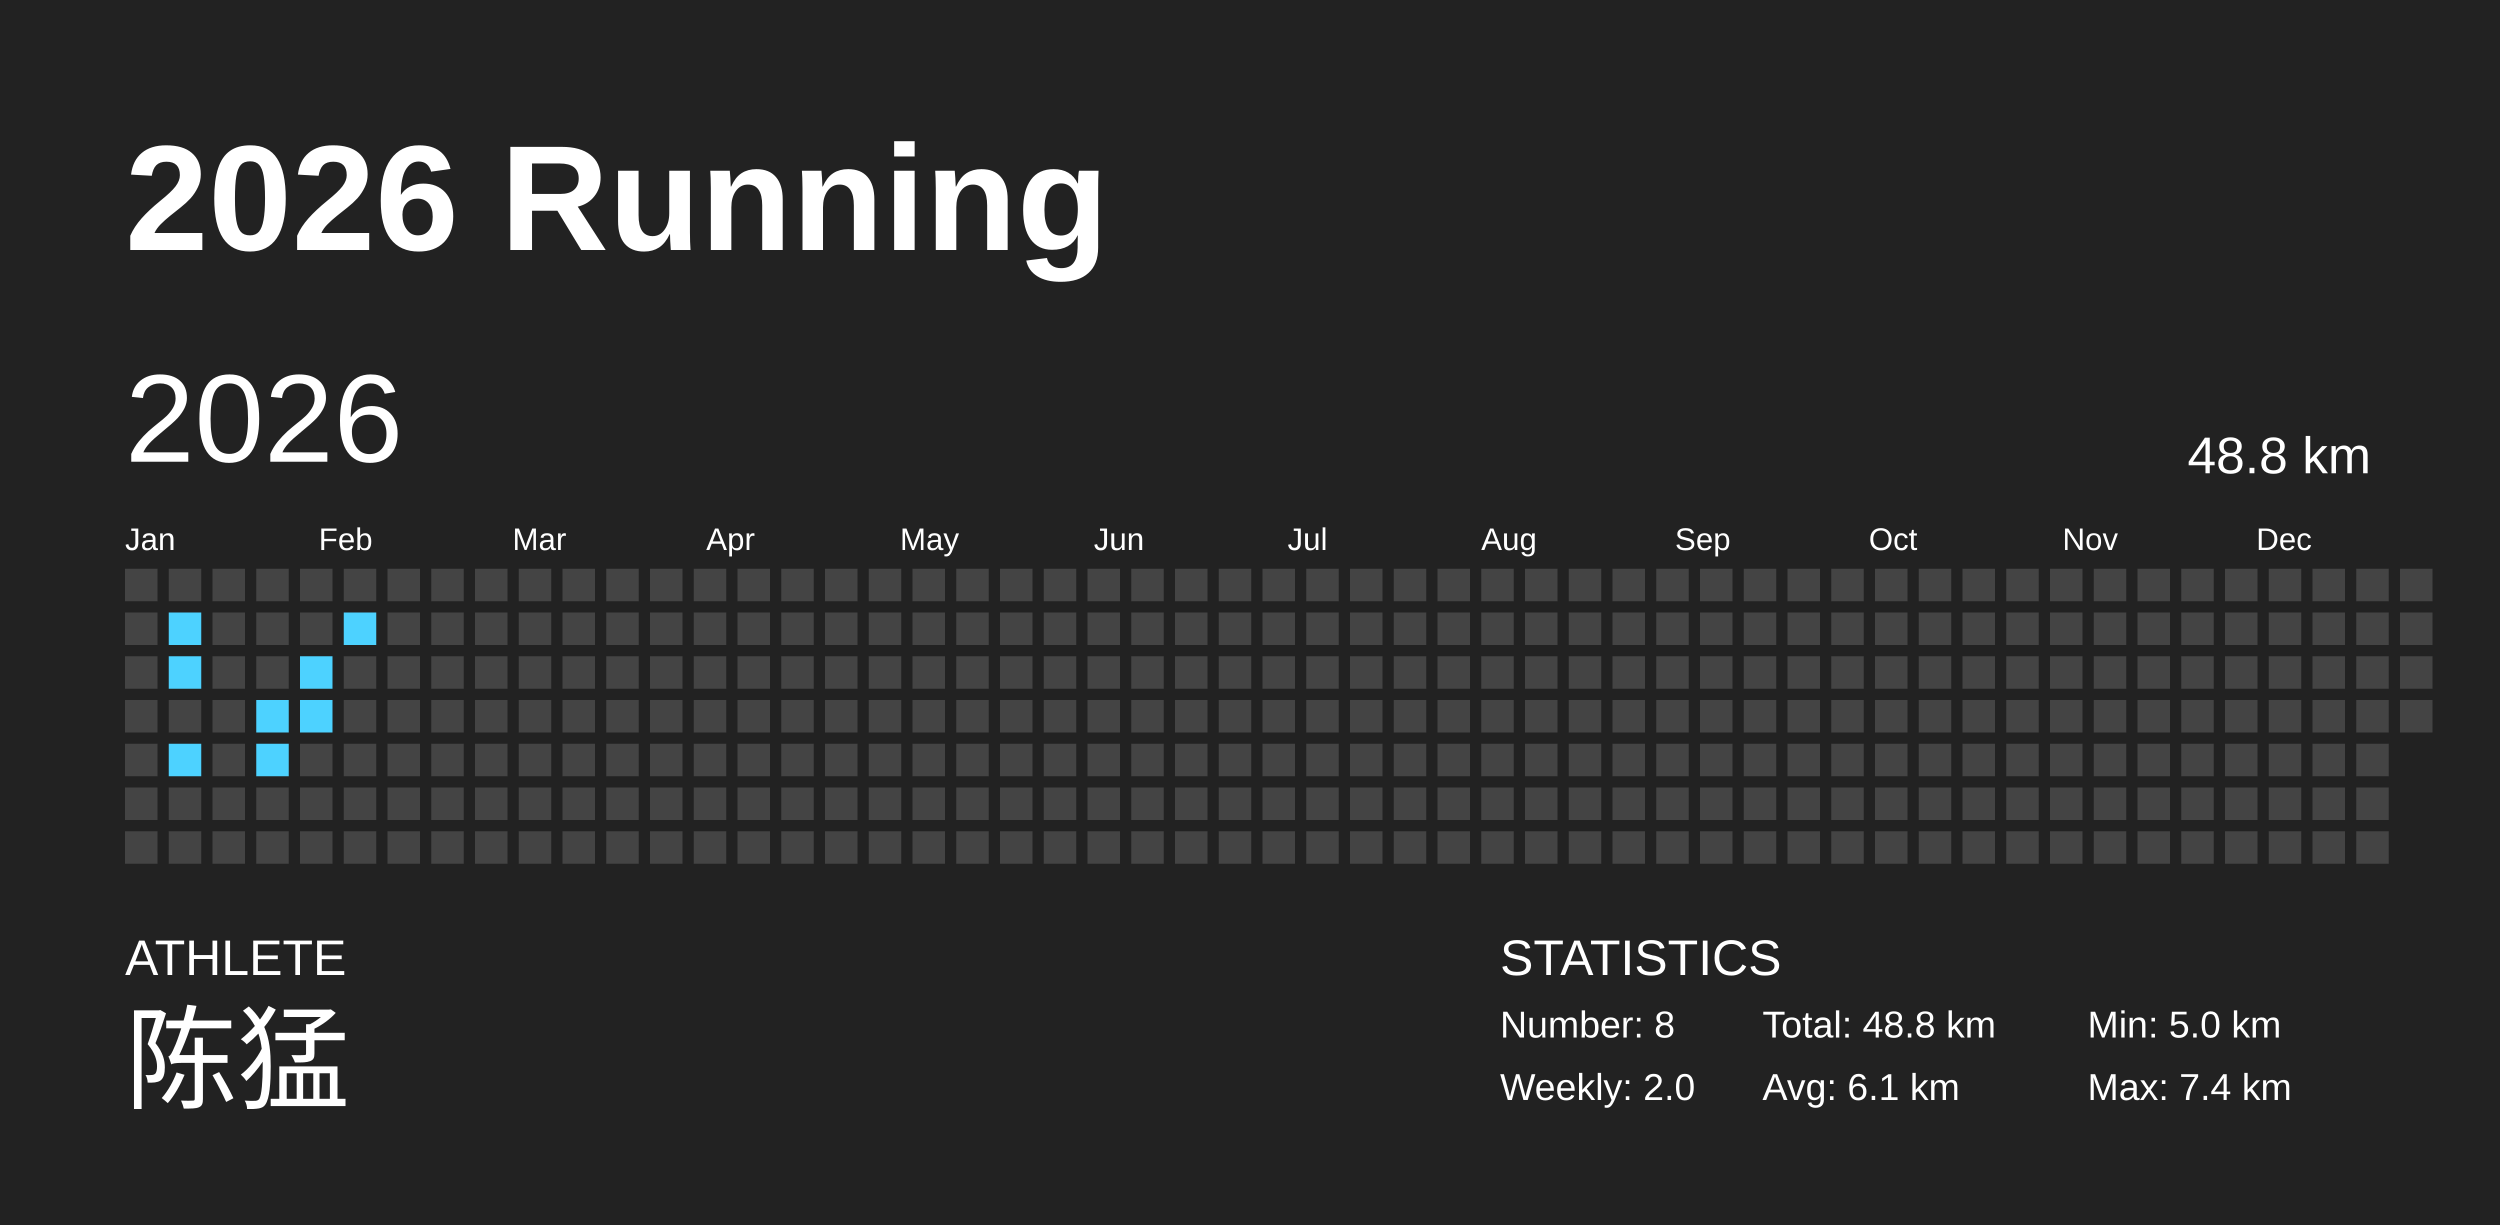
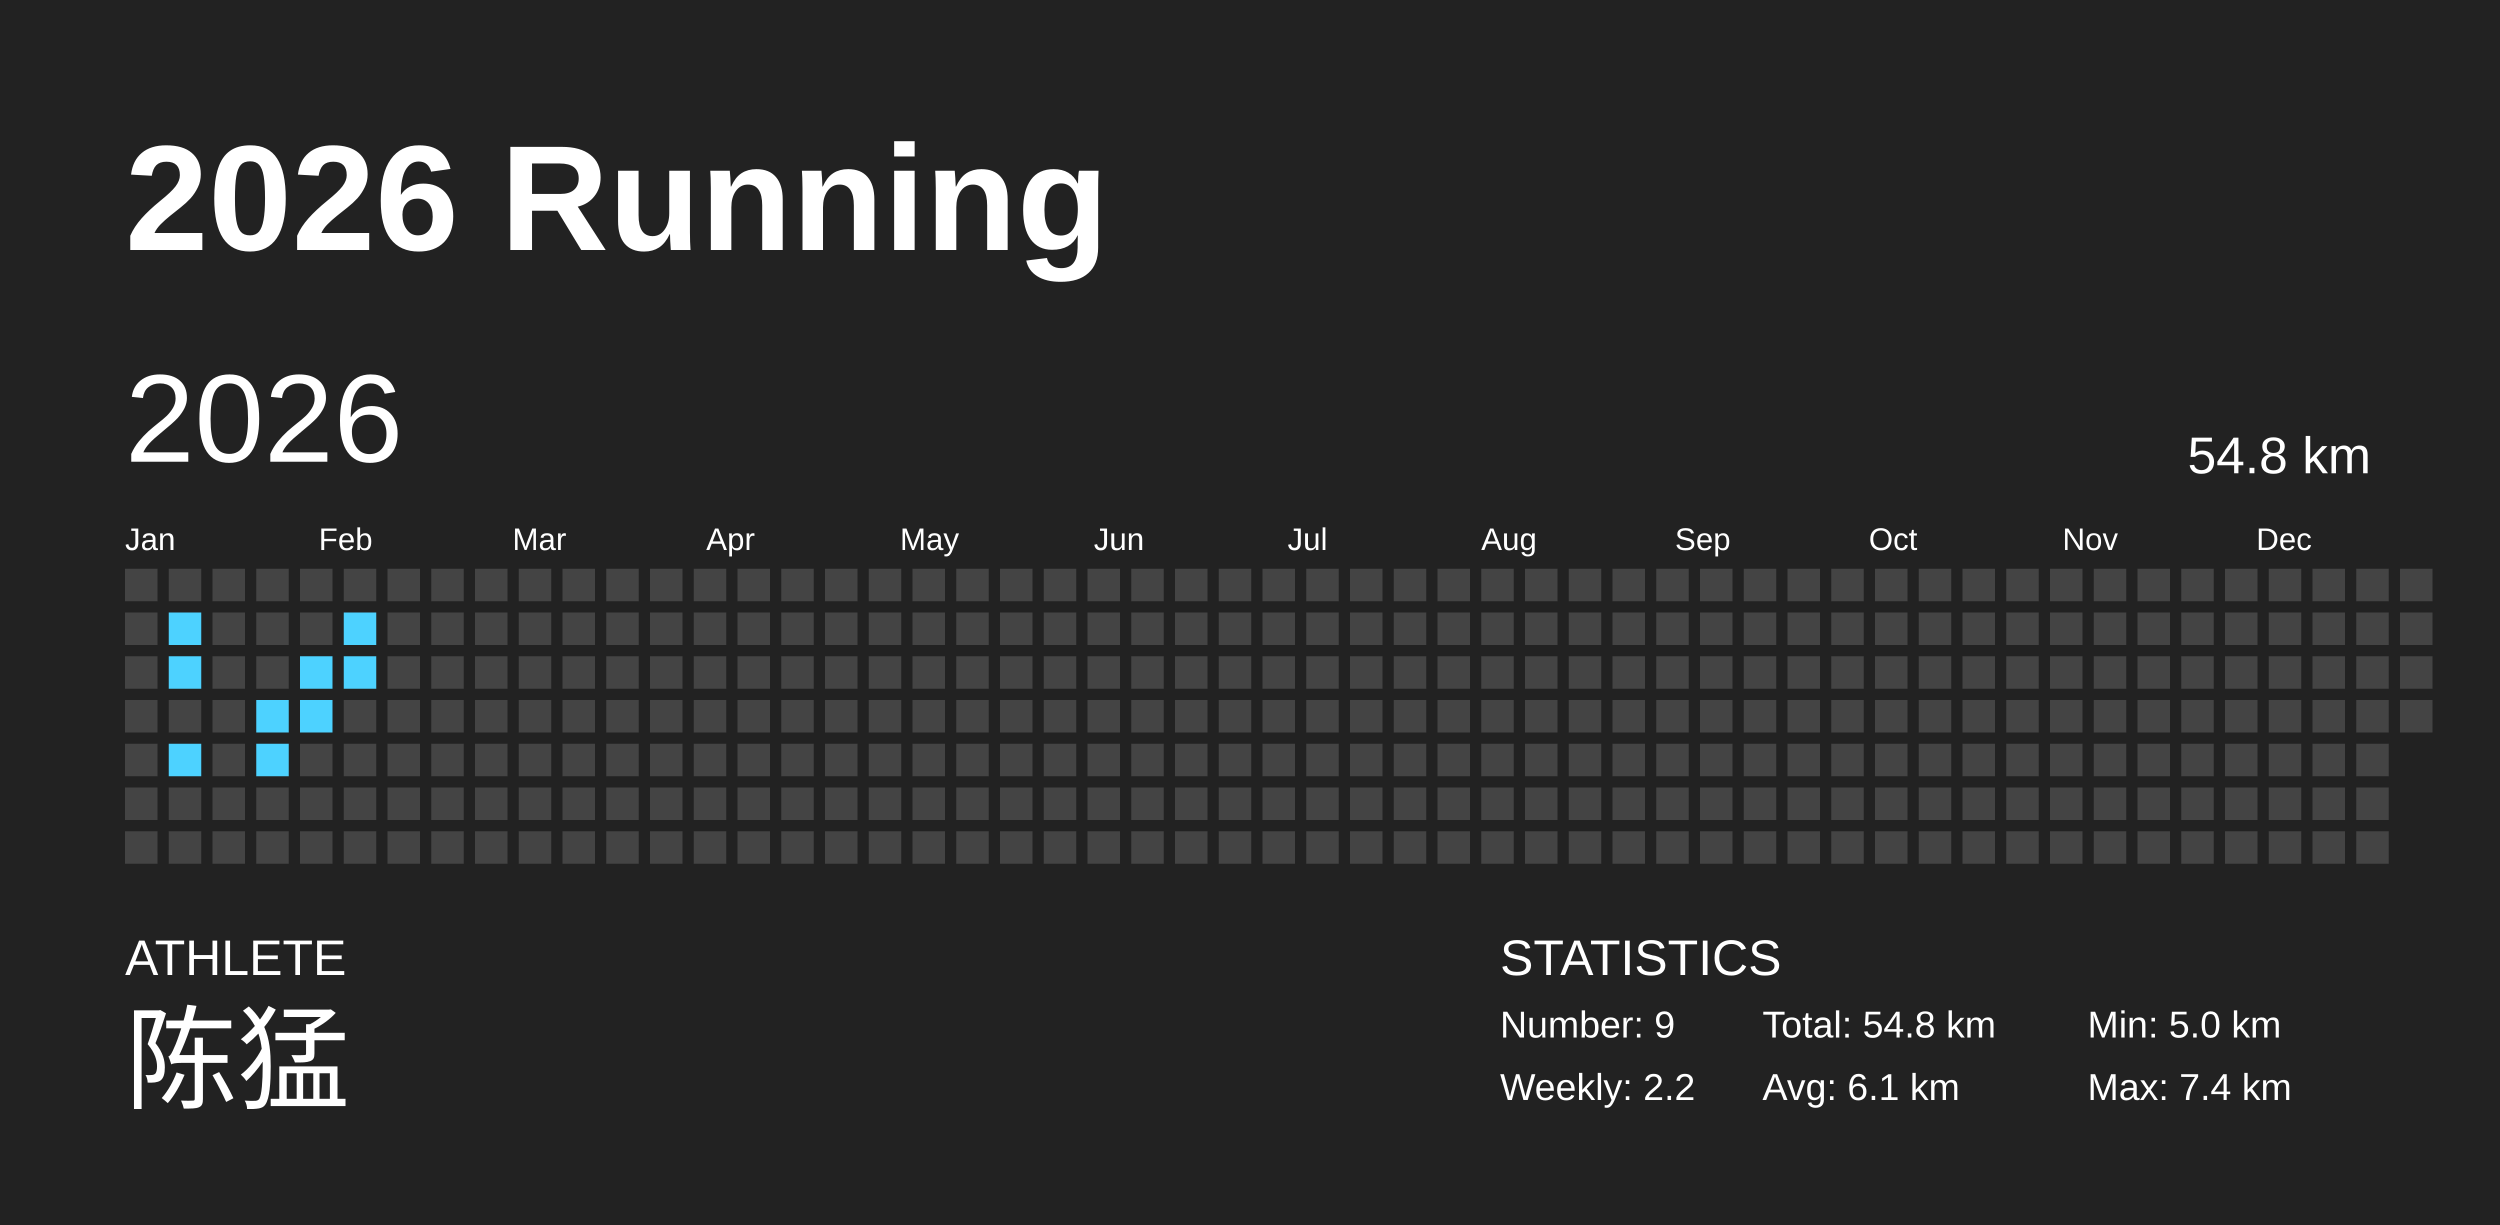
<svg xmlns="http://www.w3.org/2000/svg" baseProfile="full" height="98mm" version="1.1" viewBox="0,0,200,98" width="200mm">
  <defs />
  <rect fill="#222222" height="98" width="200" x="0" y="0" />
  <text fill="#FFFFFF" style="font-size:12px; font-family:Arial; font-weight:bold;" x="10" y="20">2026 Running</text>
  <text fill="#FFFFFF" style="font-size:4px; font-family:Arial" x="10" y="78">ATHLETE</text>
  <text fill="#FFFFFF" style="font-size:9px; font-family:Arial" x="10" y="88">陈猛</text>
  <text fill="#FFFFFF" style="font-size:4px; font-family:Arial" x="120" y="78">STATISTICS</text>
-   <text fill="#FFFFFF" style="font-size:3px; font-family:Arial" x="120" y="83">Number: 8</text>
-   <text fill="#FFFFFF" style="font-size:3px; font-family:Arial" x="120" y="88">Weekly: 2.0</text>
-   <text fill="#FFFFFF" style="font-size:3px; font-family:Arial" x="141" y="83">Total: 48.8 km</text>
+   <text fill="#FFFFFF" style="font-size:3px; font-family:Arial" x="120" y="83">Number: 9</text>
+   <text fill="#FFFFFF" style="font-size:3px; font-family:Arial" x="120" y="88">Weekly: 2.2</text>
+   <text fill="#FFFFFF" style="font-size:3px; font-family:Arial" x="141" y="83">Total: 54.8 km</text>
  <text fill="#FFFFFF" style="font-size:3px; font-family:Arial" x="141" y="88">Avg: 6.1 km</text>
  <text fill="#FFFFFF" style="font-size:3px; font-family:Arial" x="167" y="83">Min: 5.0 km</text>
  <text fill="#FFFFFF" style="font-size:3px; font-family:Arial" x="167" y="88">Max: 7.4 km</text>
  <text dominant-baseline="hanging" fill="#FFFFFF" style="font-size:10.0px; font-family:Arial;" x="10" y="30">2026</text>
-   <text dominant-baseline="hanging" fill="#FFFFFF" style="font-size:4.125px; font-family:Arial;" x="175" y="35">48.8 km</text>
+   <text dominant-baseline="hanging" fill="#FFFFFF" style="font-size:4.125px; font-family:Arial;" x="175" y="35">54.8 km</text>
  <text fill="#FFFFFF" style="font-size:2.5px; font-family:Arial" x="10.0" y="44">Jan</text>
  <text fill="#FFFFFF" style="font-size:2.5px; font-family:Arial" x="25.5" y="44">Feb</text>
  <text fill="#FFFFFF" style="font-size:2.5px; font-family:Arial" x="41.0" y="44">Mar</text>
  <text fill="#FFFFFF" style="font-size:2.5px; font-family:Arial" x="56.5" y="44">Apr</text>
  <text fill="#FFFFFF" style="font-size:2.5px; font-family:Arial" x="72.0" y="44">May</text>
  <text fill="#FFFFFF" style="font-size:2.5px; font-family:Arial" x="87.5" y="44">Jun</text>
  <text fill="#FFFFFF" style="font-size:2.5px; font-family:Arial" x="103.0" y="44">Jul</text>
  <text fill="#FFFFFF" style="font-size:2.5px; font-family:Arial" x="118.5" y="44">Aug</text>
  <text fill="#FFFFFF" style="font-size:2.5px; font-family:Arial" x="134.0" y="44">Sep</text>
  <text fill="#FFFFFF" style="font-size:2.5px; font-family:Arial" x="149.5" y="44">Oct</text>
  <text fill="#FFFFFF" style="font-size:2.5px; font-family:Arial" x="165.0" y="44">Nov</text>
  <text fill="#FFFFFF" style="font-size:2.5px; font-family:Arial" x="180.5" y="44">Dec</text>
  <rect fill="#444444" height="2.6" width="2.6" x="10.0" y="45.5" />
  <rect fill="#444444" height="2.6" width="2.6" x="10.0" y="49.0" />
  <rect fill="#444444" height="2.6" width="2.6" x="10.0" y="52.5" />
  <rect fill="#444444" height="2.6" width="2.6" x="10.0" y="56.0" />
  <rect fill="#444444" height="2.6" width="2.6" x="10.0" y="59.5" />
  <rect fill="#444444" height="2.6" width="2.6" x="10.0" y="63.0" />
  <rect fill="#444444" height="2.6" width="2.6" x="10.0" y="66.5" />
  <rect fill="#444444" height="2.6" width="2.6" x="13.5" y="45.5" />
  <rect fill="#4dd2ff" height="2.6" width="2.6" x="13.5" y="49.0" />
  <rect fill="#4dd2ff" height="2.6" width="2.6" x="13.5" y="52.5" />
  <rect fill="#444444" height="2.6" width="2.6" x="13.5" y="56.0" />
  <rect fill="#4dd2ff" height="2.6" width="2.6" x="13.5" y="59.5" />
  <rect fill="#444444" height="2.6" width="2.6" x="13.5" y="63.0" />
  <rect fill="#444444" height="2.6" width="2.6" x="13.5" y="66.5" />
  <rect fill="#444444" height="2.6" width="2.6" x="17.0" y="45.5" />
  <rect fill="#444444" height="2.6" width="2.6" x="17.0" y="49.0" />
  <rect fill="#444444" height="2.6" width="2.6" x="17.0" y="52.5" />
  <rect fill="#444444" height="2.6" width="2.6" x="17.0" y="56.0" />
  <rect fill="#444444" height="2.6" width="2.6" x="17.0" y="59.5" />
  <rect fill="#444444" height="2.6" width="2.6" x="17.0" y="63.0" />
  <rect fill="#444444" height="2.6" width="2.6" x="17.0" y="66.5" />
  <rect fill="#444444" height="2.6" width="2.6" x="20.5" y="45.5" />
  <rect fill="#444444" height="2.6" width="2.6" x="20.5" y="49.0" />
  <rect fill="#444444" height="2.6" width="2.6" x="20.5" y="52.5" />
  <rect fill="#4dd2ff" height="2.6" width="2.6" x="20.5" y="56.0" />
  <rect fill="#4dd2ff" height="2.6" width="2.6" x="20.5" y="59.5" />
  <rect fill="#444444" height="2.6" width="2.6" x="20.5" y="63.0" />
  <rect fill="#444444" height="2.6" width="2.6" x="20.5" y="66.5" />
  <rect fill="#444444" height="2.6" width="2.6" x="24.0" y="45.5" />
  <rect fill="#444444" height="2.6" width="2.6" x="24.0" y="49.0" />
  <rect fill="#4dd2ff" height="2.6" width="2.6" x="24.0" y="52.5" />
  <rect fill="#4dd2ff" height="2.6" width="2.6" x="24.0" y="56.0" />
  <rect fill="#444444" height="2.6" width="2.6" x="24.0" y="59.5" />
  <rect fill="#444444" height="2.6" width="2.6" x="24.0" y="63.0" />
  <rect fill="#444444" height="2.6" width="2.6" x="24.0" y="66.5" />
  <rect fill="#444444" height="2.6" width="2.6" x="27.5" y="45.5" />
  <rect fill="#4dd2ff" height="2.6" width="2.6" x="27.5" y="49.0" />
-   <rect fill="#444444" height="2.6" width="2.6" x="27.5" y="52.5" />
+   <rect fill="#4dd2ff" height="2.6" width="2.6" x="27.5" y="52.5" />
  <rect fill="#444444" height="2.6" width="2.6" x="27.5" y="56.0" />
  <rect fill="#444444" height="2.6" width="2.6" x="27.5" y="59.5" />
  <rect fill="#444444" height="2.6" width="2.6" x="27.5" y="63.0" />
  <rect fill="#444444" height="2.6" width="2.6" x="27.5" y="66.5" />
  <rect fill="#444444" height="2.6" width="2.6" x="31.0" y="45.5" />
  <rect fill="#444444" height="2.6" width="2.6" x="31.0" y="49.0" />
  <rect fill="#444444" height="2.6" width="2.6" x="31.0" y="52.5" />
  <rect fill="#444444" height="2.6" width="2.6" x="31.0" y="56.0" />
  <rect fill="#444444" height="2.6" width="2.6" x="31.0" y="59.5" />
  <rect fill="#444444" height="2.6" width="2.6" x="31.0" y="63.0" />
  <rect fill="#444444" height="2.6" width="2.6" x="31.0" y="66.5" />
  <rect fill="#444444" height="2.6" width="2.6" x="34.5" y="45.5" />
  <rect fill="#444444" height="2.6" width="2.6" x="34.5" y="49.0" />
  <rect fill="#444444" height="2.6" width="2.6" x="34.5" y="52.5" />
  <rect fill="#444444" height="2.6" width="2.6" x="34.5" y="56.0" />
  <rect fill="#444444" height="2.6" width="2.6" x="34.5" y="59.5" />
  <rect fill="#444444" height="2.6" width="2.6" x="34.5" y="63.0" />
  <rect fill="#444444" height="2.6" width="2.6" x="34.5" y="66.5" />
  <rect fill="#444444" height="2.6" width="2.6" x="38.0" y="45.5" />
  <rect fill="#444444" height="2.6" width="2.6" x="38.0" y="49.0" />
  <rect fill="#444444" height="2.6" width="2.6" x="38.0" y="52.5" />
  <rect fill="#444444" height="2.6" width="2.6" x="38.0" y="56.0" />
  <rect fill="#444444" height="2.6" width="2.6" x="38.0" y="59.5" />
  <rect fill="#444444" height="2.6" width="2.6" x="38.0" y="63.0" />
  <rect fill="#444444" height="2.6" width="2.6" x="38.0" y="66.5" />
  <rect fill="#444444" height="2.6" width="2.6" x="41.5" y="45.5" />
  <rect fill="#444444" height="2.6" width="2.6" x="41.5" y="49.0" />
  <rect fill="#444444" height="2.6" width="2.6" x="41.5" y="52.5" />
  <rect fill="#444444" height="2.6" width="2.6" x="41.5" y="56.0" />
  <rect fill="#444444" height="2.6" width="2.6" x="41.5" y="59.5" />
  <rect fill="#444444" height="2.6" width="2.6" x="41.5" y="63.0" />
  <rect fill="#444444" height="2.6" width="2.6" x="41.5" y="66.5" />
  <rect fill="#444444" height="2.6" width="2.6" x="45.0" y="45.5" />
  <rect fill="#444444" height="2.6" width="2.6" x="45.0" y="49.0" />
  <rect fill="#444444" height="2.6" width="2.6" x="45.0" y="52.5" />
  <rect fill="#444444" height="2.6" width="2.6" x="45.0" y="56.0" />
  <rect fill="#444444" height="2.6" width="2.6" x="45.0" y="59.5" />
  <rect fill="#444444" height="2.6" width="2.6" x="45.0" y="63.0" />
  <rect fill="#444444" height="2.6" width="2.6" x="45.0" y="66.5" />
  <rect fill="#444444" height="2.6" width="2.6" x="48.5" y="45.5" />
  <rect fill="#444444" height="2.6" width="2.6" x="48.5" y="49.0" />
  <rect fill="#444444" height="2.6" width="2.6" x="48.5" y="52.5" />
  <rect fill="#444444" height="2.6" width="2.6" x="48.5" y="56.0" />
  <rect fill="#444444" height="2.6" width="2.6" x="48.5" y="59.5" />
  <rect fill="#444444" height="2.6" width="2.6" x="48.5" y="63.0" />
  <rect fill="#444444" height="2.6" width="2.6" x="48.5" y="66.5" />
  <rect fill="#444444" height="2.6" width="2.6" x="52.0" y="45.5" />
  <rect fill="#444444" height="2.6" width="2.6" x="52.0" y="49.0" />
  <rect fill="#444444" height="2.6" width="2.6" x="52.0" y="52.5" />
  <rect fill="#444444" height="2.6" width="2.6" x="52.0" y="56.0" />
  <rect fill="#444444" height="2.6" width="2.6" x="52.0" y="59.5" />
  <rect fill="#444444" height="2.6" width="2.6" x="52.0" y="63.0" />
  <rect fill="#444444" height="2.6" width="2.6" x="52.0" y="66.5" />
  <rect fill="#444444" height="2.6" width="2.6" x="55.5" y="45.5" />
  <rect fill="#444444" height="2.6" width="2.6" x="55.5" y="49.0" />
  <rect fill="#444444" height="2.6" width="2.6" x="55.5" y="52.5" />
  <rect fill="#444444" height="2.6" width="2.6" x="55.5" y="56.0" />
  <rect fill="#444444" height="2.6" width="2.6" x="55.5" y="59.5" />
  <rect fill="#444444" height="2.6" width="2.6" x="55.5" y="63.0" />
  <rect fill="#444444" height="2.6" width="2.6" x="55.5" y="66.5" />
  <rect fill="#444444" height="2.6" width="2.6" x="59.0" y="45.5" />
  <rect fill="#444444" height="2.6" width="2.6" x="59.0" y="49.0" />
  <rect fill="#444444" height="2.6" width="2.6" x="59.0" y="52.5" />
  <rect fill="#444444" height="2.6" width="2.6" x="59.0" y="56.0" />
  <rect fill="#444444" height="2.6" width="2.6" x="59.0" y="59.5" />
  <rect fill="#444444" height="2.6" width="2.6" x="59.0" y="63.0" />
  <rect fill="#444444" height="2.6" width="2.6" x="59.0" y="66.5" />
  <rect fill="#444444" height="2.6" width="2.6" x="62.5" y="45.5" />
  <rect fill="#444444" height="2.6" width="2.6" x="62.5" y="49.0" />
  <rect fill="#444444" height="2.6" width="2.6" x="62.5" y="52.5" />
  <rect fill="#444444" height="2.6" width="2.6" x="62.5" y="56.0" />
  <rect fill="#444444" height="2.6" width="2.6" x="62.5" y="59.5" />
  <rect fill="#444444" height="2.6" width="2.6" x="62.5" y="63.0" />
  <rect fill="#444444" height="2.6" width="2.6" x="62.5" y="66.5" />
  <rect fill="#444444" height="2.6" width="2.6" x="66.0" y="45.5" />
  <rect fill="#444444" height="2.6" width="2.6" x="66.0" y="49.0" />
  <rect fill="#444444" height="2.6" width="2.6" x="66.0" y="52.5" />
  <rect fill="#444444" height="2.6" width="2.6" x="66.0" y="56.0" />
  <rect fill="#444444" height="2.6" width="2.6" x="66.0" y="59.5" />
  <rect fill="#444444" height="2.6" width="2.6" x="66.0" y="63.0" />
  <rect fill="#444444" height="2.6" width="2.6" x="66.0" y="66.5" />
  <rect fill="#444444" height="2.6" width="2.6" x="69.5" y="45.5" />
  <rect fill="#444444" height="2.6" width="2.6" x="69.5" y="49.0" />
  <rect fill="#444444" height="2.6" width="2.6" x="69.5" y="52.5" />
  <rect fill="#444444" height="2.6" width="2.6" x="69.5" y="56.0" />
  <rect fill="#444444" height="2.6" width="2.6" x="69.5" y="59.5" />
  <rect fill="#444444" height="2.6" width="2.6" x="69.5" y="63.0" />
  <rect fill="#444444" height="2.6" width="2.6" x="69.5" y="66.5" />
  <rect fill="#444444" height="2.6" width="2.6" x="73.0" y="45.5" />
  <rect fill="#444444" height="2.6" width="2.6" x="73.0" y="49.0" />
  <rect fill="#444444" height="2.6" width="2.6" x="73.0" y="52.5" />
  <rect fill="#444444" height="2.6" width="2.6" x="73.0" y="56.0" />
  <rect fill="#444444" height="2.6" width="2.6" x="73.0" y="59.5" />
  <rect fill="#444444" height="2.6" width="2.6" x="73.0" y="63.0" />
  <rect fill="#444444" height="2.6" width="2.6" x="73.0" y="66.5" />
  <rect fill="#444444" height="2.6" width="2.6" x="76.5" y="45.5" />
  <rect fill="#444444" height="2.6" width="2.6" x="76.5" y="49.0" />
  <rect fill="#444444" height="2.6" width="2.6" x="76.5" y="52.5" />
  <rect fill="#444444" height="2.6" width="2.6" x="76.5" y="56.0" />
  <rect fill="#444444" height="2.6" width="2.6" x="76.5" y="59.5" />
  <rect fill="#444444" height="2.6" width="2.6" x="76.5" y="63.0" />
  <rect fill="#444444" height="2.6" width="2.6" x="76.5" y="66.5" />
  <rect fill="#444444" height="2.6" width="2.6" x="80.0" y="45.5" />
  <rect fill="#444444" height="2.6" width="2.6" x="80.0" y="49.0" />
  <rect fill="#444444" height="2.6" width="2.6" x="80.0" y="52.5" />
  <rect fill="#444444" height="2.6" width="2.6" x="80.0" y="56.0" />
  <rect fill="#444444" height="2.6" width="2.6" x="80.0" y="59.5" />
  <rect fill="#444444" height="2.6" width="2.6" x="80.0" y="63.0" />
  <rect fill="#444444" height="2.6" width="2.6" x="80.0" y="66.5" />
  <rect fill="#444444" height="2.6" width="2.6" x="83.5" y="45.5" />
  <rect fill="#444444" height="2.6" width="2.6" x="83.5" y="49.0" />
  <rect fill="#444444" height="2.6" width="2.6" x="83.5" y="52.5" />
  <rect fill="#444444" height="2.6" width="2.6" x="83.5" y="56.0" />
  <rect fill="#444444" height="2.6" width="2.6" x="83.5" y="59.5" />
  <rect fill="#444444" height="2.6" width="2.6" x="83.5" y="63.0" />
  <rect fill="#444444" height="2.6" width="2.6" x="83.5" y="66.5" />
  <rect fill="#444444" height="2.6" width="2.6" x="87.0" y="45.5" />
  <rect fill="#444444" height="2.6" width="2.6" x="87.0" y="49.0" />
  <rect fill="#444444" height="2.6" width="2.6" x="87.0" y="52.5" />
  <rect fill="#444444" height="2.6" width="2.6" x="87.0" y="56.0" />
  <rect fill="#444444" height="2.6" width="2.6" x="87.0" y="59.5" />
  <rect fill="#444444" height="2.6" width="2.6" x="87.0" y="63.0" />
  <rect fill="#444444" height="2.6" width="2.6" x="87.0" y="66.5" />
  <rect fill="#444444" height="2.6" width="2.6" x="90.5" y="45.5" />
  <rect fill="#444444" height="2.6" width="2.6" x="90.5" y="49.0" />
  <rect fill="#444444" height="2.6" width="2.6" x="90.5" y="52.5" />
  <rect fill="#444444" height="2.6" width="2.6" x="90.5" y="56.0" />
  <rect fill="#444444" height="2.6" width="2.6" x="90.5" y="59.5" />
  <rect fill="#444444" height="2.6" width="2.6" x="90.5" y="63.0" />
  <rect fill="#444444" height="2.6" width="2.6" x="90.5" y="66.5" />
  <rect fill="#444444" height="2.6" width="2.6" x="94.0" y="45.5" />
  <rect fill="#444444" height="2.6" width="2.6" x="94.0" y="49.0" />
  <rect fill="#444444" height="2.6" width="2.6" x="94.0" y="52.5" />
  <rect fill="#444444" height="2.6" width="2.6" x="94.0" y="56.0" />
  <rect fill="#444444" height="2.6" width="2.6" x="94.0" y="59.5" />
  <rect fill="#444444" height="2.6" width="2.6" x="94.0" y="63.0" />
  <rect fill="#444444" height="2.6" width="2.6" x="94.0" y="66.5" />
  <rect fill="#444444" height="2.6" width="2.6" x="97.5" y="45.5" />
  <rect fill="#444444" height="2.6" width="2.6" x="97.5" y="49.0" />
  <rect fill="#444444" height="2.6" width="2.6" x="97.5" y="52.5" />
  <rect fill="#444444" height="2.6" width="2.6" x="97.5" y="56.0" />
  <rect fill="#444444" height="2.6" width="2.6" x="97.5" y="59.5" />
  <rect fill="#444444" height="2.6" width="2.6" x="97.5" y="63.0" />
  <rect fill="#444444" height="2.6" width="2.6" x="97.5" y="66.5" />
  <rect fill="#444444" height="2.6" width="2.6" x="101.0" y="45.5" />
  <rect fill="#444444" height="2.6" width="2.6" x="101.0" y="49.0" />
  <rect fill="#444444" height="2.6" width="2.6" x="101.0" y="52.5" />
  <rect fill="#444444" height="2.6" width="2.6" x="101.0" y="56.0" />
  <rect fill="#444444" height="2.6" width="2.6" x="101.0" y="59.5" />
  <rect fill="#444444" height="2.6" width="2.6" x="101.0" y="63.0" />
  <rect fill="#444444" height="2.6" width="2.6" x="101.0" y="66.5" />
  <rect fill="#444444" height="2.6" width="2.6" x="104.5" y="45.5" />
  <rect fill="#444444" height="2.6" width="2.6" x="104.5" y="49.0" />
  <rect fill="#444444" height="2.6" width="2.6" x="104.5" y="52.5" />
  <rect fill="#444444" height="2.6" width="2.6" x="104.5" y="56.0" />
  <rect fill="#444444" height="2.6" width="2.6" x="104.5" y="59.5" />
  <rect fill="#444444" height="2.6" width="2.6" x="104.5" y="63.0" />
  <rect fill="#444444" height="2.6" width="2.6" x="104.5" y="66.5" />
  <rect fill="#444444" height="2.6" width="2.6" x="108.0" y="45.5" />
  <rect fill="#444444" height="2.6" width="2.6" x="108.0" y="49.0" />
  <rect fill="#444444" height="2.6" width="2.6" x="108.0" y="52.5" />
  <rect fill="#444444" height="2.6" width="2.6" x="108.0" y="56.0" />
  <rect fill="#444444" height="2.6" width="2.6" x="108.0" y="59.5" />
  <rect fill="#444444" height="2.6" width="2.6" x="108.0" y="63.0" />
  <rect fill="#444444" height="2.6" width="2.6" x="108.0" y="66.5" />
  <rect fill="#444444" height="2.6" width="2.6" x="111.5" y="45.5" />
  <rect fill="#444444" height="2.6" width="2.6" x="111.5" y="49.0" />
  <rect fill="#444444" height="2.6" width="2.6" x="111.5" y="52.5" />
  <rect fill="#444444" height="2.6" width="2.6" x="111.5" y="56.0" />
  <rect fill="#444444" height="2.6" width="2.6" x="111.5" y="59.5" />
  <rect fill="#444444" height="2.6" width="2.6" x="111.5" y="63.0" />
  <rect fill="#444444" height="2.6" width="2.6" x="111.5" y="66.5" />
  <rect fill="#444444" height="2.6" width="2.6" x="115.0" y="45.5" />
  <rect fill="#444444" height="2.6" width="2.6" x="115.0" y="49.0" />
  <rect fill="#444444" height="2.6" width="2.6" x="115.0" y="52.5" />
  <rect fill="#444444" height="2.6" width="2.6" x="115.0" y="56.0" />
  <rect fill="#444444" height="2.6" width="2.6" x="115.0" y="59.5" />
  <rect fill="#444444" height="2.6" width="2.6" x="115.0" y="63.0" />
  <rect fill="#444444" height="2.6" width="2.6" x="115.0" y="66.5" />
  <rect fill="#444444" height="2.6" width="2.6" x="118.5" y="45.5" />
  <rect fill="#444444" height="2.6" width="2.6" x="118.5" y="49.0" />
  <rect fill="#444444" height="2.6" width="2.6" x="118.5" y="52.5" />
  <rect fill="#444444" height="2.6" width="2.6" x="118.5" y="56.0" />
  <rect fill="#444444" height="2.6" width="2.6" x="118.5" y="59.5" />
  <rect fill="#444444" height="2.6" width="2.6" x="118.5" y="63.0" />
  <rect fill="#444444" height="2.6" width="2.6" x="118.5" y="66.5" />
  <rect fill="#444444" height="2.6" width="2.6" x="122.0" y="45.5" />
  <rect fill="#444444" height="2.6" width="2.6" x="122.0" y="49.0" />
  <rect fill="#444444" height="2.6" width="2.6" x="122.0" y="52.5" />
  <rect fill="#444444" height="2.6" width="2.6" x="122.0" y="56.0" />
  <rect fill="#444444" height="2.6" width="2.6" x="122.0" y="59.5" />
  <rect fill="#444444" height="2.6" width="2.6" x="122.0" y="63.0" />
  <rect fill="#444444" height="2.6" width="2.6" x="122.0" y="66.5" />
  <rect fill="#444444" height="2.6" width="2.6" x="125.5" y="45.5" />
  <rect fill="#444444" height="2.6" width="2.6" x="125.5" y="49.0" />
  <rect fill="#444444" height="2.6" width="2.6" x="125.5" y="52.5" />
  <rect fill="#444444" height="2.6" width="2.6" x="125.5" y="56.0" />
  <rect fill="#444444" height="2.6" width="2.6" x="125.5" y="59.5" />
  <rect fill="#444444" height="2.6" width="2.6" x="125.5" y="63.0" />
  <rect fill="#444444" height="2.6" width="2.6" x="125.5" y="66.5" />
  <rect fill="#444444" height="2.6" width="2.6" x="129.0" y="45.5" />
  <rect fill="#444444" height="2.6" width="2.6" x="129.0" y="49.0" />
  <rect fill="#444444" height="2.6" width="2.6" x="129.0" y="52.5" />
  <rect fill="#444444" height="2.6" width="2.6" x="129.0" y="56.0" />
  <rect fill="#444444" height="2.6" width="2.6" x="129.0" y="59.5" />
  <rect fill="#444444" height="2.6" width="2.6" x="129.0" y="63.0" />
  <rect fill="#444444" height="2.6" width="2.6" x="129.0" y="66.5" />
  <rect fill="#444444" height="2.6" width="2.6" x="132.5" y="45.5" />
  <rect fill="#444444" height="2.6" width="2.6" x="132.5" y="49.0" />
  <rect fill="#444444" height="2.6" width="2.6" x="132.5" y="52.5" />
  <rect fill="#444444" height="2.6" width="2.6" x="132.5" y="56.0" />
  <rect fill="#444444" height="2.6" width="2.6" x="132.5" y="59.5" />
  <rect fill="#444444" height="2.6" width="2.6" x="132.5" y="63.0" />
  <rect fill="#444444" height="2.6" width="2.6" x="132.5" y="66.5" />
  <rect fill="#444444" height="2.6" width="2.6" x="136.0" y="45.5" />
  <rect fill="#444444" height="2.6" width="2.6" x="136.0" y="49.0" />
  <rect fill="#444444" height="2.6" width="2.6" x="136.0" y="52.5" />
  <rect fill="#444444" height="2.6" width="2.6" x="136.0" y="56.0" />
  <rect fill="#444444" height="2.6" width="2.6" x="136.0" y="59.5" />
  <rect fill="#444444" height="2.6" width="2.6" x="136.0" y="63.0" />
  <rect fill="#444444" height="2.6" width="2.6" x="136.0" y="66.5" />
  <rect fill="#444444" height="2.6" width="2.6" x="139.5" y="45.5" />
  <rect fill="#444444" height="2.6" width="2.6" x="139.5" y="49.0" />
  <rect fill="#444444" height="2.6" width="2.6" x="139.5" y="52.5" />
  <rect fill="#444444" height="2.6" width="2.6" x="139.5" y="56.0" />
  <rect fill="#444444" height="2.6" width="2.6" x="139.5" y="59.5" />
  <rect fill="#444444" height="2.6" width="2.6" x="139.5" y="63.0" />
  <rect fill="#444444" height="2.6" width="2.6" x="139.5" y="66.5" />
  <rect fill="#444444" height="2.6" width="2.6" x="143.0" y="45.5" />
  <rect fill="#444444" height="2.6" width="2.6" x="143.0" y="49.0" />
  <rect fill="#444444" height="2.6" width="2.6" x="143.0" y="52.5" />
  <rect fill="#444444" height="2.6" width="2.6" x="143.0" y="56.0" />
  <rect fill="#444444" height="2.6" width="2.6" x="143.0" y="59.5" />
  <rect fill="#444444" height="2.6" width="2.6" x="143.0" y="63.0" />
  <rect fill="#444444" height="2.6" width="2.6" x="143.0" y="66.5" />
  <rect fill="#444444" height="2.6" width="2.6" x="146.5" y="45.5" />
  <rect fill="#444444" height="2.6" width="2.6" x="146.5" y="49.0" />
  <rect fill="#444444" height="2.6" width="2.6" x="146.5" y="52.5" />
  <rect fill="#444444" height="2.6" width="2.6" x="146.5" y="56.0" />
  <rect fill="#444444" height="2.6" width="2.6" x="146.5" y="59.5" />
  <rect fill="#444444" height="2.6" width="2.6" x="146.5" y="63.0" />
  <rect fill="#444444" height="2.6" width="2.6" x="146.5" y="66.5" />
  <rect fill="#444444" height="2.6" width="2.6" x="150.0" y="45.5" />
  <rect fill="#444444" height="2.6" width="2.6" x="150.0" y="49.0" />
  <rect fill="#444444" height="2.6" width="2.6" x="150.0" y="52.5" />
  <rect fill="#444444" height="2.6" width="2.6" x="150.0" y="56.0" />
  <rect fill="#444444" height="2.6" width="2.6" x="150.0" y="59.5" />
  <rect fill="#444444" height="2.6" width="2.6" x="150.0" y="63.0" />
  <rect fill="#444444" height="2.6" width="2.6" x="150.0" y="66.5" />
  <rect fill="#444444" height="2.6" width="2.6" x="153.5" y="45.5" />
  <rect fill="#444444" height="2.6" width="2.6" x="153.5" y="49.0" />
  <rect fill="#444444" height="2.6" width="2.6" x="153.5" y="52.5" />
  <rect fill="#444444" height="2.6" width="2.6" x="153.5" y="56.0" />
  <rect fill="#444444" height="2.6" width="2.6" x="153.5" y="59.5" />
  <rect fill="#444444" height="2.6" width="2.6" x="153.5" y="63.0" />
  <rect fill="#444444" height="2.6" width="2.6" x="153.5" y="66.5" />
  <rect fill="#444444" height="2.6" width="2.6" x="157.0" y="45.5" />
  <rect fill="#444444" height="2.6" width="2.6" x="157.0" y="49.0" />
  <rect fill="#444444" height="2.6" width="2.6" x="157.0" y="52.5" />
  <rect fill="#444444" height="2.6" width="2.6" x="157.0" y="56.0" />
  <rect fill="#444444" height="2.6" width="2.6" x="157.0" y="59.5" />
  <rect fill="#444444" height="2.6" width="2.6" x="157.0" y="63.0" />
  <rect fill="#444444" height="2.6" width="2.6" x="157.0" y="66.5" />
  <rect fill="#444444" height="2.6" width="2.6" x="160.5" y="45.5" />
  <rect fill="#444444" height="2.6" width="2.6" x="160.5" y="49.0" />
  <rect fill="#444444" height="2.6" width="2.6" x="160.5" y="52.5" />
  <rect fill="#444444" height="2.6" width="2.6" x="160.5" y="56.0" />
  <rect fill="#444444" height="2.6" width="2.6" x="160.5" y="59.5" />
  <rect fill="#444444" height="2.6" width="2.6" x="160.5" y="63.0" />
  <rect fill="#444444" height="2.6" width="2.6" x="160.5" y="66.5" />
  <rect fill="#444444" height="2.6" width="2.6" x="164.0" y="45.5" />
  <rect fill="#444444" height="2.6" width="2.6" x="164.0" y="49.0" />
  <rect fill="#444444" height="2.6" width="2.6" x="164.0" y="52.5" />
  <rect fill="#444444" height="2.6" width="2.6" x="164.0" y="56.0" />
  <rect fill="#444444" height="2.6" width="2.6" x="164.0" y="59.5" />
  <rect fill="#444444" height="2.6" width="2.6" x="164.0" y="63.0" />
  <rect fill="#444444" height="2.6" width="2.6" x="164.0" y="66.5" />
  <rect fill="#444444" height="2.6" width="2.6" x="167.5" y="45.5" />
  <rect fill="#444444" height="2.6" width="2.6" x="167.5" y="49.0" />
  <rect fill="#444444" height="2.6" width="2.6" x="167.5" y="52.5" />
  <rect fill="#444444" height="2.6" width="2.6" x="167.5" y="56.0" />
  <rect fill="#444444" height="2.6" width="2.6" x="167.5" y="59.5" />
  <rect fill="#444444" height="2.6" width="2.6" x="167.5" y="63.0" />
  <rect fill="#444444" height="2.6" width="2.6" x="167.5" y="66.5" />
  <rect fill="#444444" height="2.6" width="2.6" x="171.0" y="45.5" />
  <rect fill="#444444" height="2.6" width="2.6" x="171.0" y="49.0" />
  <rect fill="#444444" height="2.6" width="2.6" x="171.0" y="52.5" />
  <rect fill="#444444" height="2.6" width="2.6" x="171.0" y="56.0" />
  <rect fill="#444444" height="2.6" width="2.6" x="171.0" y="59.5" />
  <rect fill="#444444" height="2.6" width="2.6" x="171.0" y="63.0" />
  <rect fill="#444444" height="2.6" width="2.6" x="171.0" y="66.5" />
  <rect fill="#444444" height="2.6" width="2.6" x="174.5" y="45.5" />
  <rect fill="#444444" height="2.6" width="2.6" x="174.5" y="49.0" />
  <rect fill="#444444" height="2.6" width="2.6" x="174.5" y="52.5" />
  <rect fill="#444444" height="2.6" width="2.6" x="174.5" y="56.0" />
  <rect fill="#444444" height="2.6" width="2.6" x="174.5" y="59.5" />
  <rect fill="#444444" height="2.6" width="2.6" x="174.5" y="63.0" />
  <rect fill="#444444" height="2.6" width="2.6" x="174.5" y="66.5" />
  <rect fill="#444444" height="2.6" width="2.6" x="178.0" y="45.5" />
  <rect fill="#444444" height="2.6" width="2.6" x="178.0" y="49.0" />
  <rect fill="#444444" height="2.6" width="2.6" x="178.0" y="52.5" />
  <rect fill="#444444" height="2.6" width="2.6" x="178.0" y="56.0" />
  <rect fill="#444444" height="2.6" width="2.6" x="178.0" y="59.5" />
  <rect fill="#444444" height="2.6" width="2.6" x="178.0" y="63.0" />
  <rect fill="#444444" height="2.6" width="2.6" x="178.0" y="66.5" />
  <rect fill="#444444" height="2.6" width="2.6" x="181.5" y="45.5" />
  <rect fill="#444444" height="2.6" width="2.6" x="181.5" y="49.0" />
  <rect fill="#444444" height="2.6" width="2.6" x="181.5" y="52.5" />
  <rect fill="#444444" height="2.6" width="2.6" x="181.5" y="56.0" />
  <rect fill="#444444" height="2.6" width="2.6" x="181.5" y="59.5" />
  <rect fill="#444444" height="2.6" width="2.6" x="181.5" y="63.0" />
  <rect fill="#444444" height="2.6" width="2.6" x="181.5" y="66.5" />
  <rect fill="#444444" height="2.6" width="2.6" x="185.0" y="45.5" />
  <rect fill="#444444" height="2.6" width="2.6" x="185.0" y="49.0" />
  <rect fill="#444444" height="2.6" width="2.6" x="185.0" y="52.5" />
  <rect fill="#444444" height="2.6" width="2.6" x="185.0" y="56.0" />
  <rect fill="#444444" height="2.6" width="2.6" x="185.0" y="59.5" />
  <rect fill="#444444" height="2.6" width="2.6" x="185.0" y="63.0" />
  <rect fill="#444444" height="2.6" width="2.6" x="185.0" y="66.5" />
  <rect fill="#444444" height="2.6" width="2.6" x="188.5" y="45.5" />
  <rect fill="#444444" height="2.6" width="2.6" x="188.5" y="49.0" />
  <rect fill="#444444" height="2.6" width="2.6" x="188.5" y="52.5" />
  <rect fill="#444444" height="2.6" width="2.6" x="188.5" y="56.0" />
  <rect fill="#444444" height="2.6" width="2.6" x="188.5" y="59.5" />
  <rect fill="#444444" height="2.6" width="2.6" x="188.5" y="63.0" />
  <rect fill="#444444" height="2.6" width="2.6" x="188.5" y="66.5" />
  <rect fill="#444444" height="2.6" width="2.6" x="192.0" y="45.5" />
  <rect fill="#444444" height="2.6" width="2.6" x="192.0" y="49.0" />
  <rect fill="#444444" height="2.6" width="2.6" x="192.0" y="52.5" />
  <rect fill="#444444" height="2.6" width="2.6" x="192.0" y="56.0" />
</svg>
